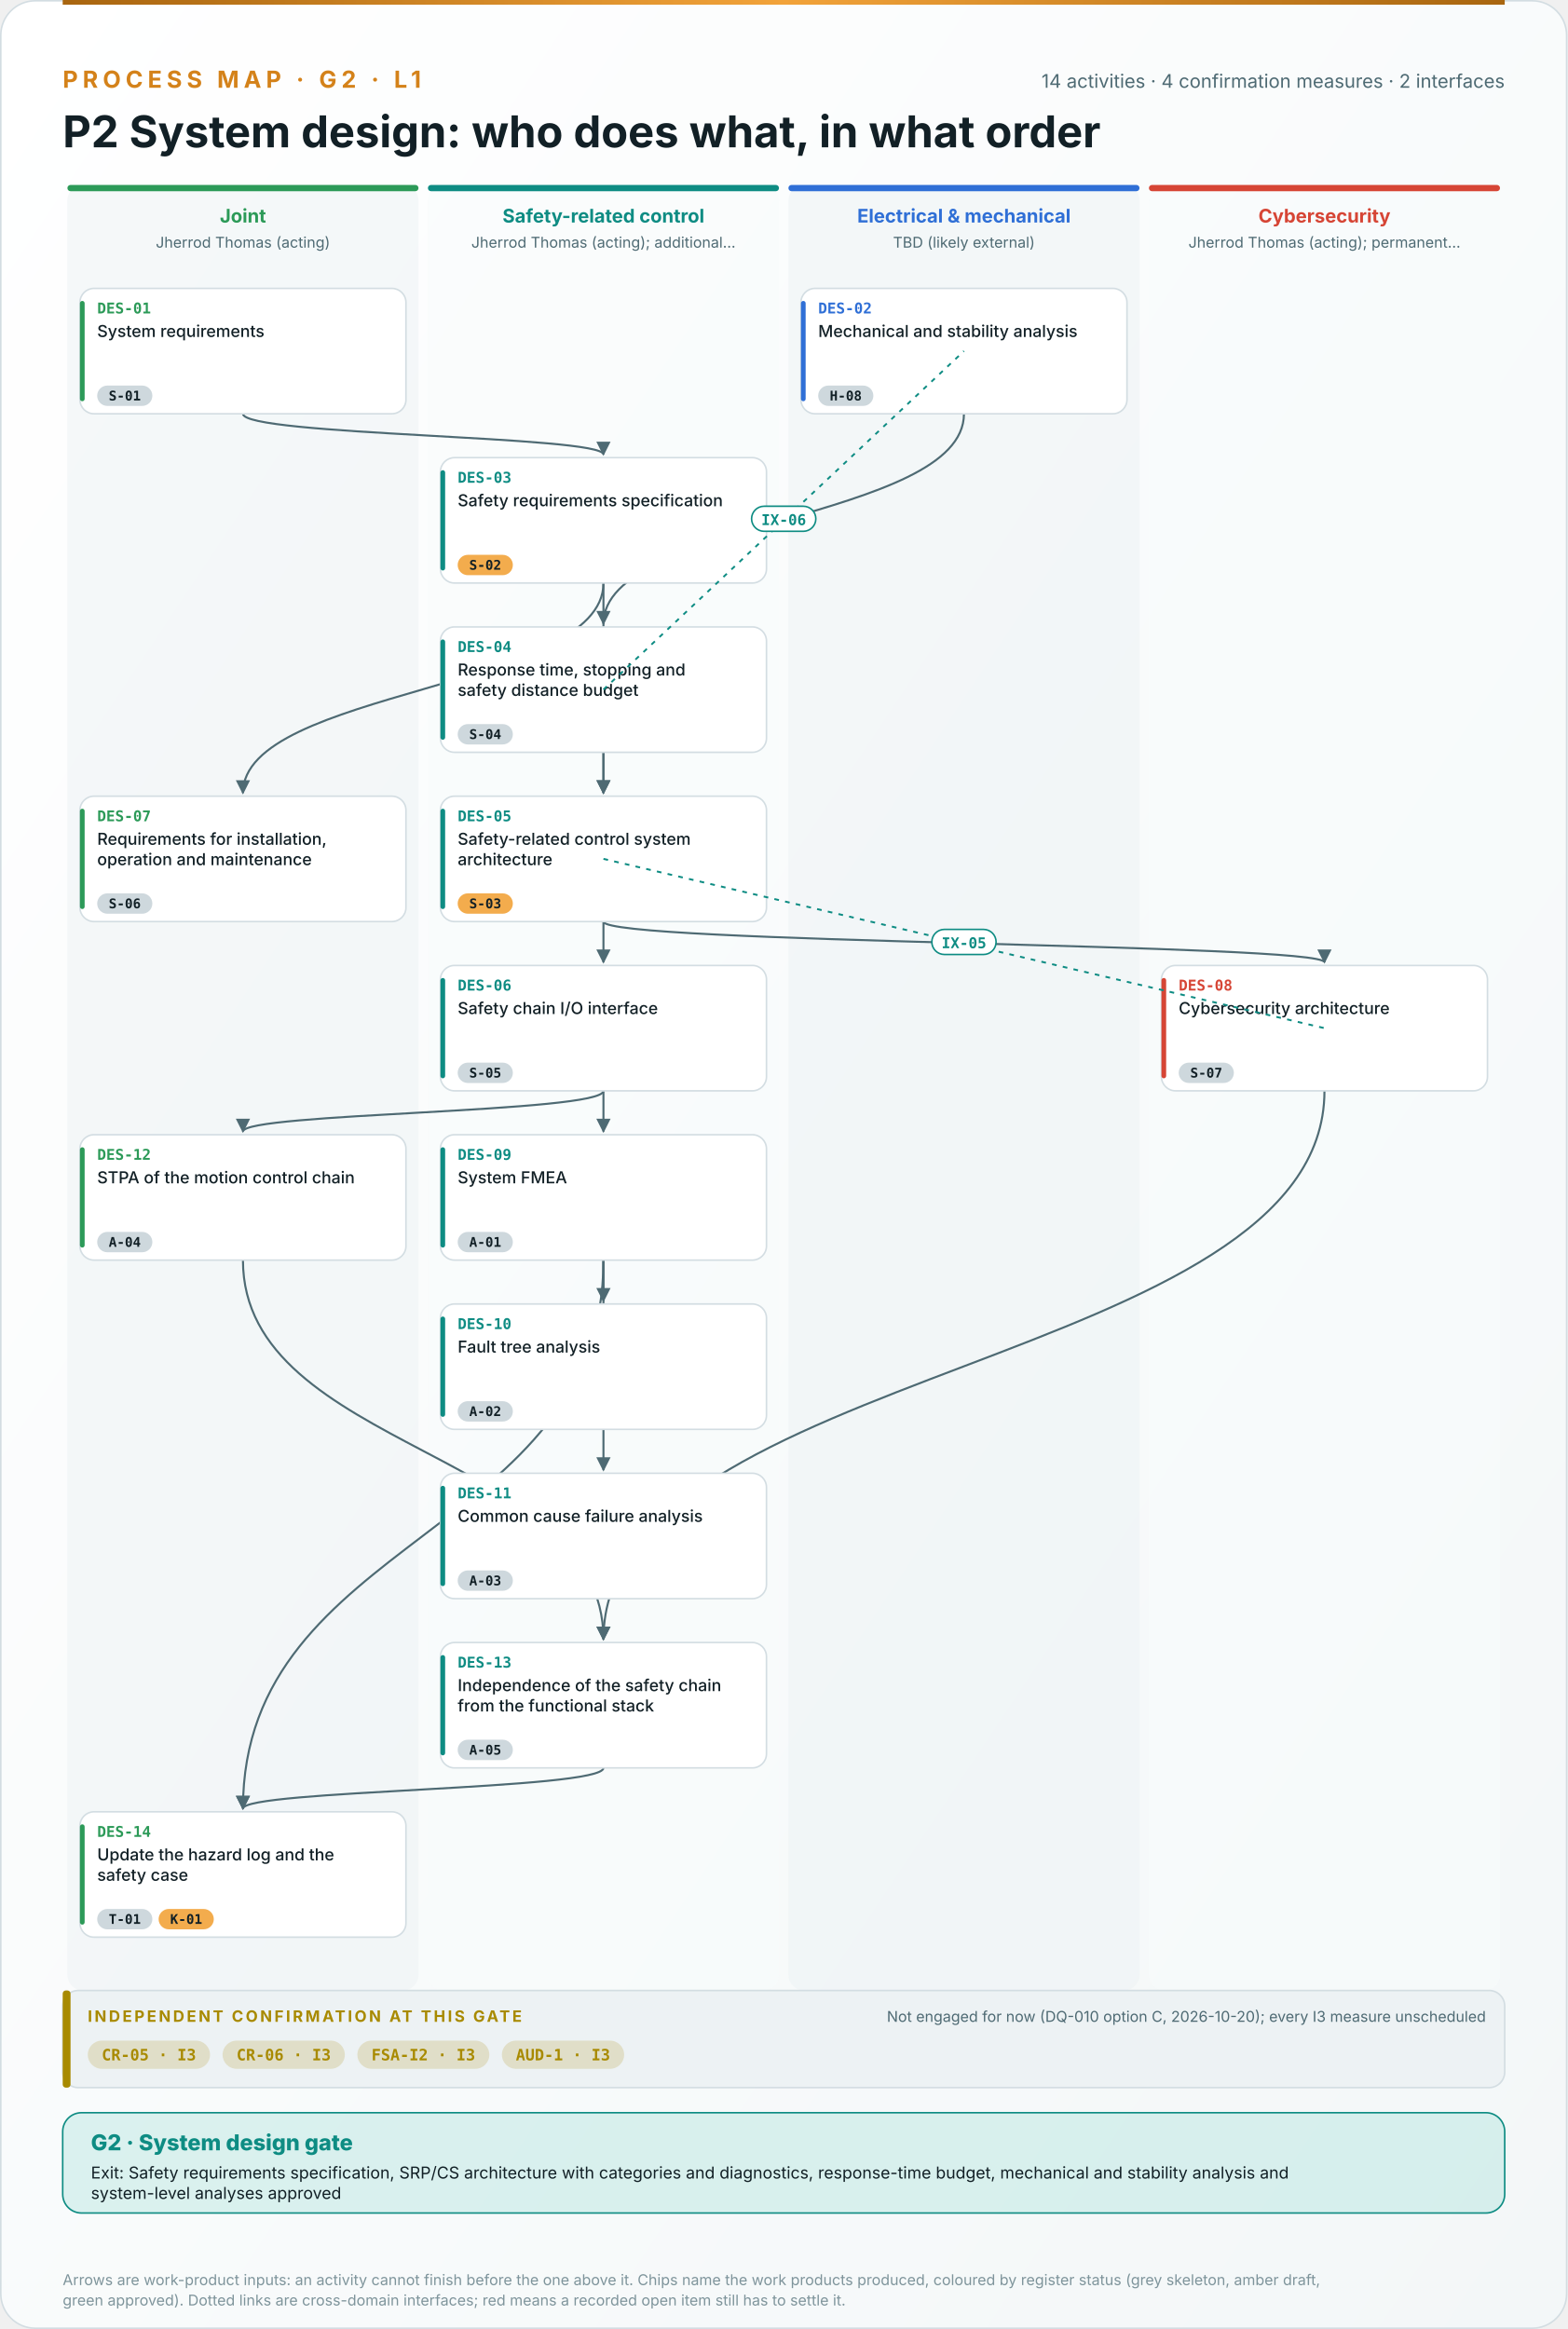
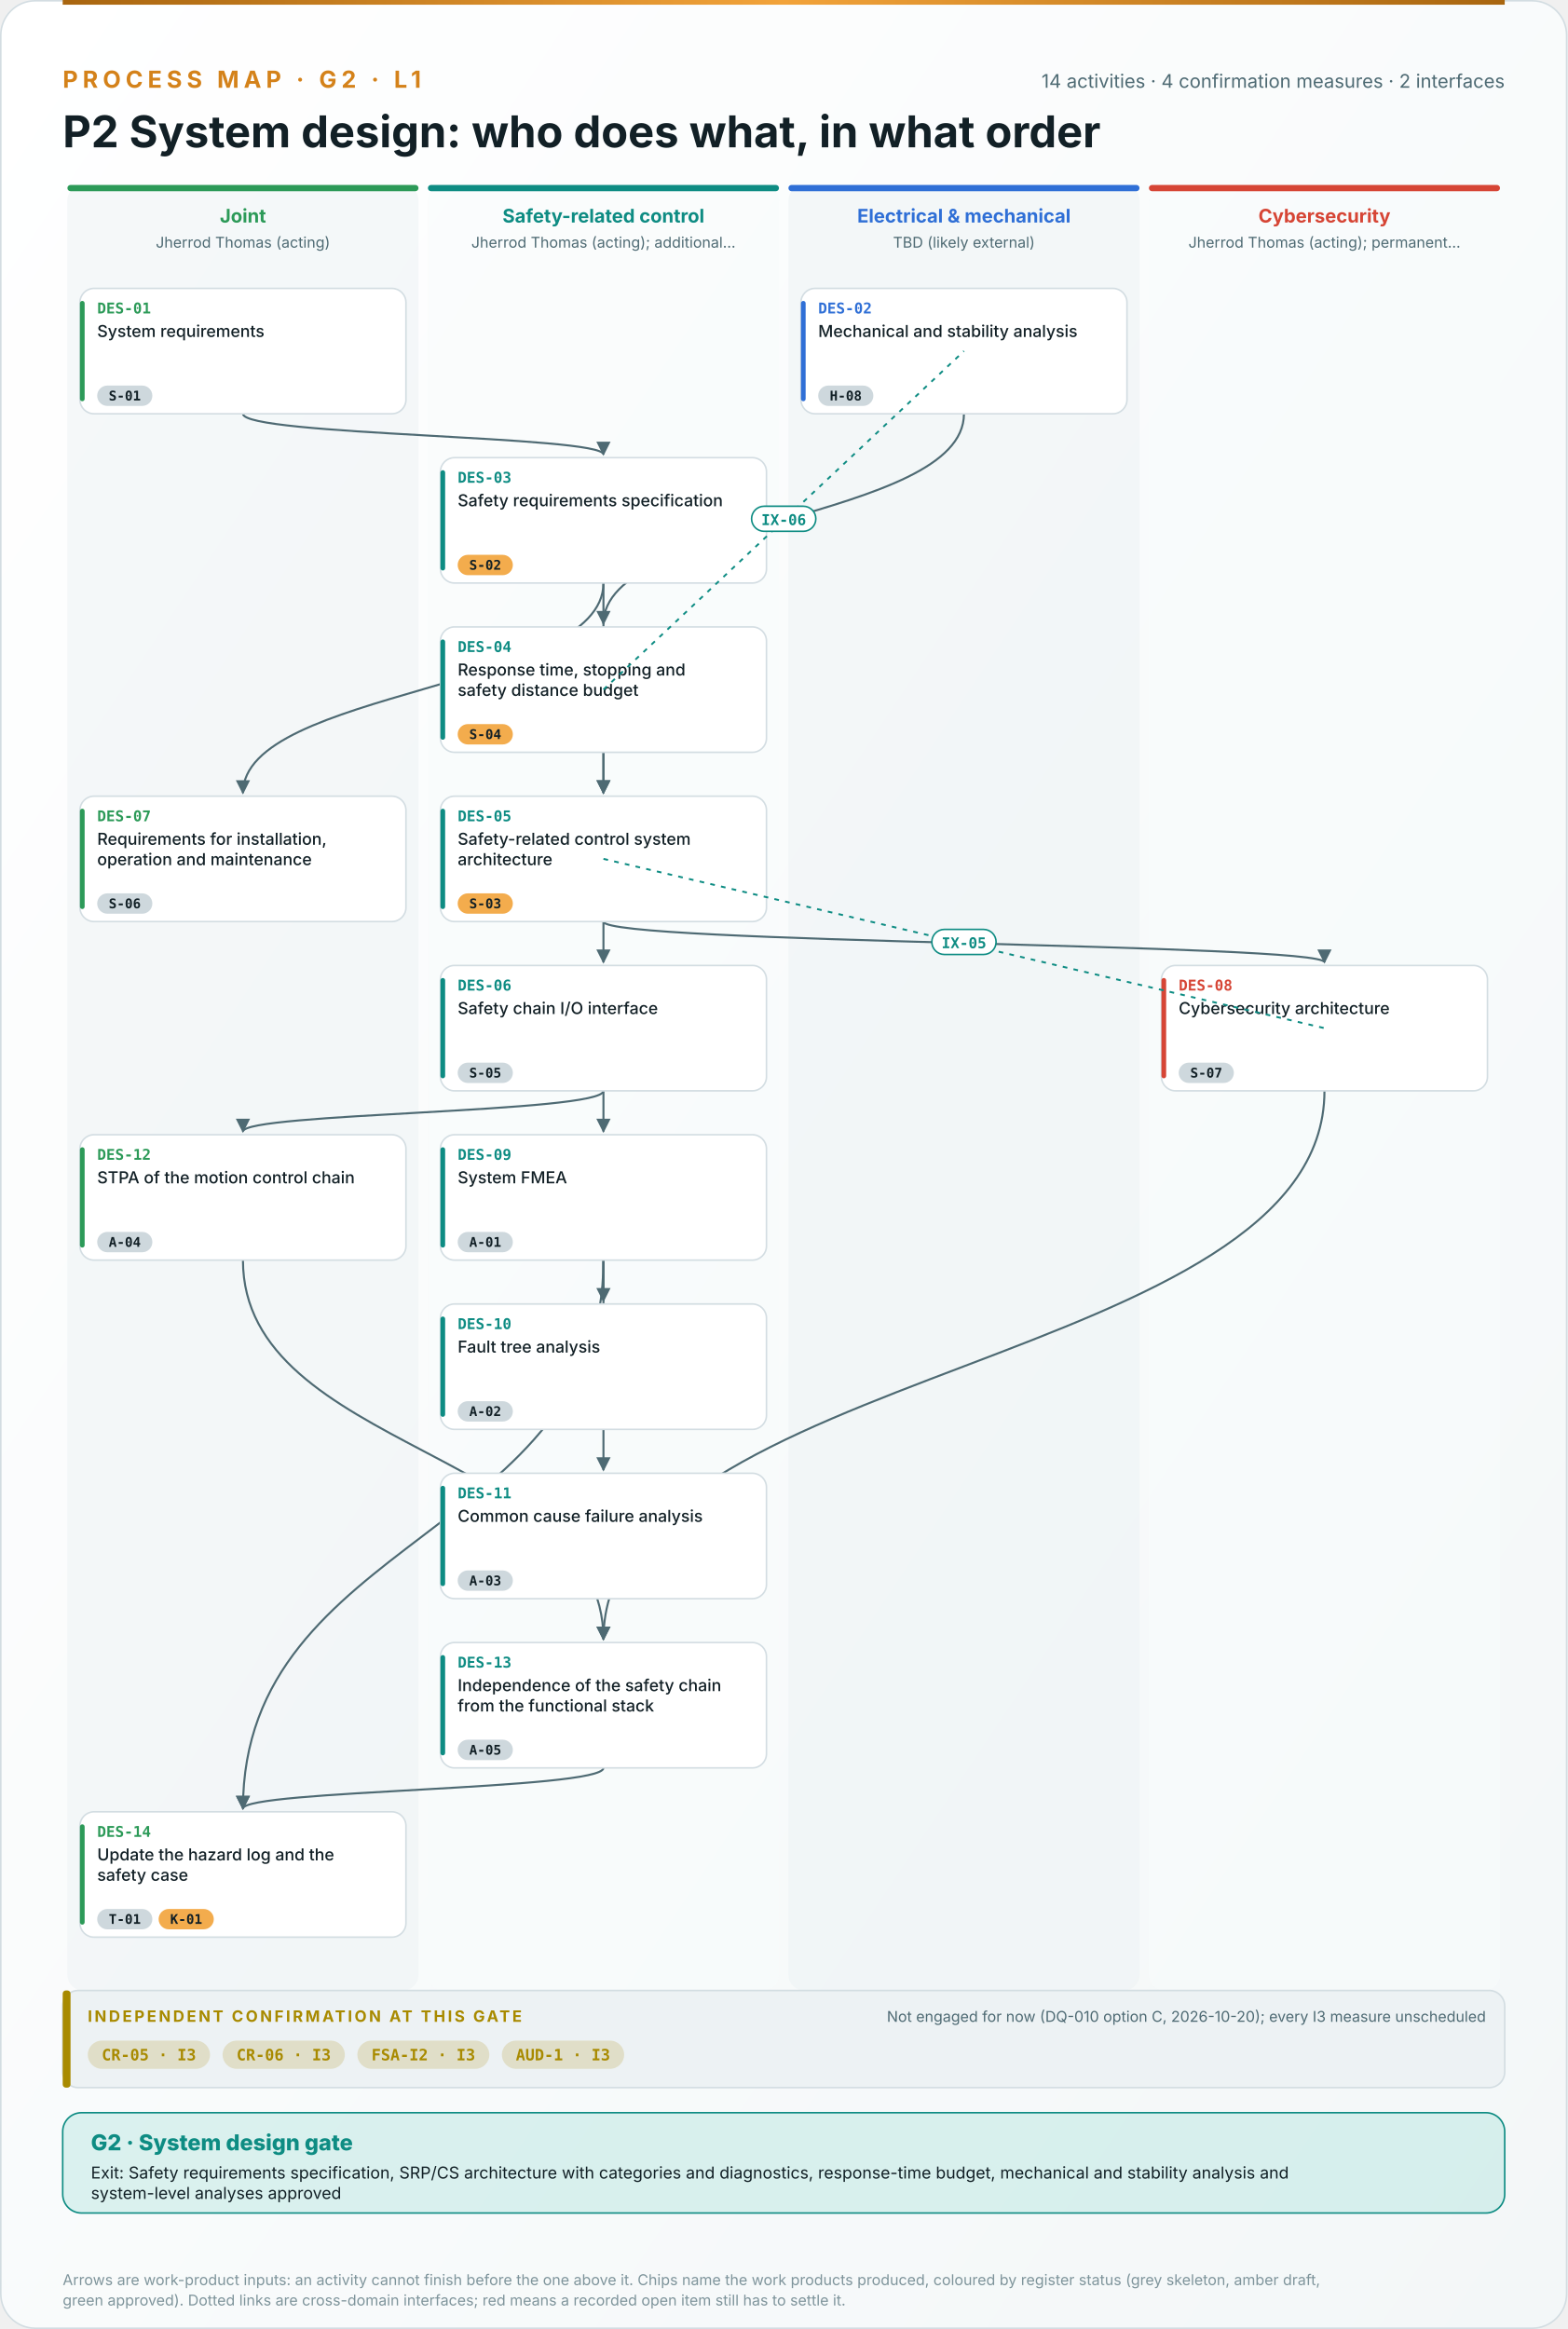
<svg xmlns="http://www.w3.org/2000/svg" width="1000" height="1486" viewBox="0 0 1000 1486" role="img" aria-labelledby="p2-t p2-d">
  <defs>
    <linearGradient id="p2-bg" x1="0" y1="0" x2="1" y2="1">
      <stop offset="0" stop-color="#FFFFFF" />
      <stop offset="1" stop-color="#F3F7F8" />
    </linearGradient>
    <linearGradient id="p2-amber" x1="0" y1="0" x2="1" y2="0">
      <stop offset="0" stop-color="#A8650F" />
      <stop offset="0.5" stop-color="#F2A33A" />
      <stop offset="1" stop-color="#A8650F" />
    </linearGradient>
    <marker id="p2-arrow" viewBox="0 0 10 10" refX="9" refY="5" markerWidth="7" markerHeight="7" orient="auto-start-reverse">
      <path d="M0,0 L10,5 L0,10 z" fill="#4E6A73" />
    </marker>
    <marker id="p2-arrow-amber" viewBox="0 0 10 10" refX="9" refY="5" markerWidth="7" markerHeight="7" orient="auto-start-reverse">
      <path d="M0,0 L10,5 L0,10 z" fill="#D4821A" />
    </marker>
  </defs>
  <rect x="0.5" y="0.5" width="999" height="1485" rx="22" fill="url(#p2-bg)" stroke="#D3DDE2" />
  <rect x="40" y="0" width="920" height="3" fill="url(#p2-amber)" />
  <text x="40" y="56" font-family="Inter, 'Segoe UI', 'Helvetica Neue', Helvetica, Arial, sans-serif" font-size="15" font-weight="700" fill="#D4821A" text-anchor="start" letter-spacing="3">PROCESS MAP · G2 · L1</text>
  <text x="40" y="94" font-family="Inter, 'Segoe UI', 'Helvetica Neue', Helvetica, Arial, sans-serif" font-size="28" font-weight="700" fill="#122026" text-anchor="start">P2 System design: who does what, in what order</text>
  <text x="960" y="56" font-family="Inter, 'Segoe UI', 'Helvetica Neue', Helvetica, Arial, sans-serif" font-size="12" font-weight="400" fill="#4E6A73" text-anchor="end">14 activities · 4 confirmation measures · 2 interfaces</text>
  <rect x="43" y="118" width="224" height="1152" rx="10" fill="#EDF2F4" fill-opacity="0.55" />
  <rect x="43" y="118" width="224" height="4" rx="2" fill="#2C9A58" />
  <text x="155" y="142" font-family="Inter, 'Segoe UI', 'Helvetica Neue', Helvetica, Arial, sans-serif" font-size="12" font-weight="700" fill="#2C9A58" text-anchor="middle">Joint</text>
  <text x="155" y="158" font-family="Inter, 'Segoe UI', 'Helvetica Neue', Helvetica, Arial, sans-serif" font-size="9.5" font-weight="400" fill="#4E6A73" text-anchor="middle">Jherrod Thomas (acting)</text>
  <rect x="273" y="118" width="224" height="1152" rx="10" fill="#F7FAFB" fill-opacity="0.55" />
  <rect x="273" y="118" width="224" height="4" rx="2" fill="#0E8C83" />
  <text x="385" y="142" font-family="Inter, 'Segoe UI', 'Helvetica Neue', Helvetica, Arial, sans-serif" font-size="12" font-weight="700" fill="#0E8C83" text-anchor="middle">Safety-related control</text>
  <text x="385" y="158" font-family="Inter, 'Segoe UI', 'Helvetica Neue', Helvetica, Arial, sans-serif" font-size="9.5" font-weight="400" fill="#4E6A73" text-anchor="middle">Jherrod Thomas (acting); additional…</text>
  <rect x="503" y="118" width="224" height="1152" rx="10" fill="#EDF2F4" fill-opacity="0.55" />
  <rect x="503" y="118" width="224" height="4" rx="2" fill="#2F6FD6" />
  <text x="615" y="142" font-family="Inter, 'Segoe UI', 'Helvetica Neue', Helvetica, Arial, sans-serif" font-size="12" font-weight="700" fill="#2F6FD6" text-anchor="middle">Electrical &amp; mechanical</text>
  <text x="615" y="158" font-family="Inter, 'Segoe UI', 'Helvetica Neue', Helvetica, Arial, sans-serif" font-size="9.5" font-weight="400" fill="#4E6A73" text-anchor="middle">TBD (likely external)</text>
  <rect x="733" y="118" width="224" height="1152" rx="10" fill="#F7FAFB" fill-opacity="0.55" />
  <rect x="733" y="118" width="224" height="4" rx="2" fill="#D64535" />
  <text x="845" y="142" font-family="Inter, 'Segoe UI', 'Helvetica Neue', Helvetica, Arial, sans-serif" font-size="12" font-weight="700" fill="#D64535" text-anchor="middle">Cybersecurity</text>
  <text x="845" y="158" font-family="Inter, 'Segoe UI', 'Helvetica Neue', Helvetica, Arial, sans-serif" font-size="9.5" font-weight="400" fill="#4E6A73" text-anchor="middle">Jherrod Thomas (acting); permanent…</text>
  <path d="M155.0,264.0 C155.0,278.0 385.0,278.0 385.0,290.0" fill="none" stroke="#4E6A73" stroke-width="1.3" marker-end="url(#p2-arrow)" />
  <path d="M615.0,264.0 C615.0,332.0 385.0,332.0 385.0,398.0" fill="none" stroke="#4E6A73" stroke-width="1.3" marker-end="url(#p2-arrow)" />
  <path d="M385.0,372.0 L385.0,506.0" fill="none" stroke="#4E6A73" stroke-width="1.3" marker-end="url(#p2-arrow)" />
  <path d="M385.0,480.0 L385.0,506.0" fill="none" stroke="#4E6A73" stroke-width="1.3" marker-end="url(#p2-arrow)" />
  <path d="M385.0,588.0 L385.0,614.0" fill="none" stroke="#4E6A73" stroke-width="1.3" marker-end="url(#p2-arrow)" />
  <path d="M385.0,372.0 C385.0,440.0 155.0,440.0 155.0,506.0" fill="none" stroke="#4E6A73" stroke-width="1.3" marker-end="url(#p2-arrow)" />
  <path d="M385.0,588.0 C385.0,602.0 845.0,602.0 845.0,614.0" fill="none" stroke="#4E6A73" stroke-width="1.3" marker-end="url(#p2-arrow)" />
  <path d="M385.0,696.0 L385.0,722.0" fill="none" stroke="#4E6A73" stroke-width="1.3" marker-end="url(#p2-arrow)" />
  <path d="M385.0,804.0 L385.0,830.0" fill="none" stroke="#4E6A73" stroke-width="1.3" marker-end="url(#p2-arrow)" />
  <path d="M385.0,804.0 L385.0,938.0" fill="none" stroke="#4E6A73" stroke-width="1.3" marker-end="url(#p2-arrow)" />
  <path d="M385.0,696.0 C385.0,710.0 155.0,710.0 155.0,722.0" fill="none" stroke="#4E6A73" stroke-width="1.3" marker-end="url(#p2-arrow)" />
  <path d="M845.0,696.0 C845.0,872.0 385.0,872.0 385.0,1046.0" fill="none" stroke="#4E6A73" stroke-width="1.3" marker-end="url(#p2-arrow)" />
  <path d="M155.0,804.0 C155.0,926.0 385.0,926.0 385.0,1046.0" fill="none" stroke="#4E6A73" stroke-width="1.3" marker-end="url(#p2-arrow)" />
  <path d="M385.0,804.0 C385.0,980.0 155.0,980.0 155.0,1154.0" fill="none" stroke="#4E6A73" stroke-width="1.3" marker-end="url(#p2-arrow)" />
  <path d="M385.0,1128.0 C385.0,1142.0 155.0,1142.0 155.0,1154.0" fill="none" stroke="#4E6A73" stroke-width="1.3" marker-end="url(#p2-arrow)" />
  <rect x="51" y="184" width="208" height="80" rx="9" fill="#FFFFFF" stroke="#D3DDE2" stroke-width="1" />
  <rect x="51" y="192" width="3" height="64" rx="1.5" fill="#2C9A58" />
  <text x="62" y="200" font-family="'JetBrains Mono', 'SFMono-Regular', Menlo, Consolas, monospace" font-size="9.5" font-weight="700" fill="#2C9A58" text-anchor="start">DES-01</text>
  <text x="62" y="215" font-family="Inter, 'Segoe UI', 'Helvetica Neue', Helvetica, Arial, sans-serif" font-size="10.5" font-weight="500" fill="#122026" text-anchor="start">System requirements</text>
  <rect x="62" y="246" width="35.2" height="13" rx="6.5" fill="#C9D4D9" fill-opacity="0.9" />
  <text x="79.6" y="255.5" font-family="'JetBrains Mono', 'SFMono-Regular', Menlo, Consolas, monospace" font-size="8.5" font-weight="700" fill="#122026" text-anchor="middle">S-01</text>
  <rect x="511" y="184" width="208" height="80" rx="9" fill="#FFFFFF" stroke="#D3DDE2" stroke-width="1" />
  <rect x="511" y="192" width="3" height="64" rx="1.5" fill="#2F6FD6" />
  <text x="522" y="200" font-family="'JetBrains Mono', 'SFMono-Regular', Menlo, Consolas, monospace" font-size="9.5" font-weight="700" fill="#2F6FD6" text-anchor="start">DES-02</text>
  <text x="522" y="215" font-family="Inter, 'Segoe UI', 'Helvetica Neue', Helvetica, Arial, sans-serif" font-size="10.5" font-weight="500" fill="#122026" text-anchor="start">Mechanical and stability analysis</text>
  <rect x="522" y="246" width="35.2" height="13" rx="6.5" fill="#C9D4D9" fill-opacity="0.9" />
  <text x="539.6" y="255.5" font-family="'JetBrains Mono', 'SFMono-Regular', Menlo, Consolas, monospace" font-size="8.5" font-weight="700" fill="#122026" text-anchor="middle">H-08</text>
  <rect x="281" y="292" width="208" height="80" rx="9" fill="#FFFFFF" stroke="#D3DDE2" stroke-width="1" />
  <rect x="281" y="300" width="3" height="64" rx="1.5" fill="#0E8C83" />
  <text x="292" y="308" font-family="'JetBrains Mono', 'SFMono-Regular', Menlo, Consolas, monospace" font-size="9.5" font-weight="700" fill="#0E8C83" text-anchor="start">DES-03</text>
  <text x="292" y="323" font-family="Inter, 'Segoe UI', 'Helvetica Neue', Helvetica, Arial, sans-serif" font-size="10.5" font-weight="500" fill="#122026" text-anchor="start">Safety requirements specification</text>
  <rect x="292" y="354" width="35.2" height="13" rx="6.5" fill="#F2A33A" fill-opacity="0.9" />
  <text x="309.6" y="363.5" font-family="'JetBrains Mono', 'SFMono-Regular', Menlo, Consolas, monospace" font-size="8.5" font-weight="700" fill="#122026" text-anchor="middle">S-02</text>
  <rect x="281" y="400" width="208" height="80" rx="9" fill="#FFFFFF" stroke="#D3DDE2" stroke-width="1" />
  <rect x="281" y="408" width="3" height="64" rx="1.5" fill="#0E8C83" />
  <text x="292" y="416" font-family="'JetBrains Mono', 'SFMono-Regular', Menlo, Consolas, monospace" font-size="9.5" font-weight="700" fill="#0E8C83" text-anchor="start">DES-04</text>
  <text x="292" y="431" font-family="Inter, 'Segoe UI', 'Helvetica Neue', Helvetica, Arial, sans-serif" font-size="10.5" font-weight="500" fill="#122026" text-anchor="start">Response time, stopping and</text>
  <text x="292" y="444" font-family="Inter, 'Segoe UI', 'Helvetica Neue', Helvetica, Arial, sans-serif" font-size="10.5" font-weight="500" fill="#122026" text-anchor="start">safety distance budget</text>
-   <rect x="292" y="462" width="35.2" height="13" rx="6.5" fill="#C9D4D9" fill-opacity="0.9" />
+   <rect x="292" y="462" width="35.2" height="13" rx="6.5" fill="#F2A33A" fill-opacity="0.9" />
  <text x="309.6" y="471.5" font-family="'JetBrains Mono', 'SFMono-Regular', Menlo, Consolas, monospace" font-size="8.5" font-weight="700" fill="#122026" text-anchor="middle">S-04</text>
  <rect x="281" y="508" width="208" height="80" rx="9" fill="#FFFFFF" stroke="#D3DDE2" stroke-width="1" />
  <rect x="281" y="516" width="3" height="64" rx="1.5" fill="#0E8C83" />
  <text x="292" y="524" font-family="'JetBrains Mono', 'SFMono-Regular', Menlo, Consolas, monospace" font-size="9.5" font-weight="700" fill="#0E8C83" text-anchor="start">DES-05</text>
  <text x="292" y="539" font-family="Inter, 'Segoe UI', 'Helvetica Neue', Helvetica, Arial, sans-serif" font-size="10.5" font-weight="500" fill="#122026" text-anchor="start">Safety-related control system</text>
  <text x="292" y="552" font-family="Inter, 'Segoe UI', 'Helvetica Neue', Helvetica, Arial, sans-serif" font-size="10.5" font-weight="500" fill="#122026" text-anchor="start">architecture</text>
  <rect x="292" y="570" width="35.2" height="13" rx="6.5" fill="#F2A33A" fill-opacity="0.9" />
  <text x="309.6" y="579.5" font-family="'JetBrains Mono', 'SFMono-Regular', Menlo, Consolas, monospace" font-size="8.5" font-weight="700" fill="#122026" text-anchor="middle">S-03</text>
  <rect x="281" y="616" width="208" height="80" rx="9" fill="#FFFFFF" stroke="#D3DDE2" stroke-width="1" />
  <rect x="281" y="624" width="3" height="64" rx="1.5" fill="#0E8C83" />
  <text x="292" y="632" font-family="'JetBrains Mono', 'SFMono-Regular', Menlo, Consolas, monospace" font-size="9.5" font-weight="700" fill="#0E8C83" text-anchor="start">DES-06</text>
  <text x="292" y="647" font-family="Inter, 'Segoe UI', 'Helvetica Neue', Helvetica, Arial, sans-serif" font-size="10.5" font-weight="500" fill="#122026" text-anchor="start">Safety chain I/O interface</text>
  <rect x="292" y="678" width="35.2" height="13" rx="6.5" fill="#C9D4D9" fill-opacity="0.9" />
  <text x="309.6" y="687.5" font-family="'JetBrains Mono', 'SFMono-Regular', Menlo, Consolas, monospace" font-size="8.5" font-weight="700" fill="#122026" text-anchor="middle">S-05</text>
  <rect x="51" y="508" width="208" height="80" rx="9" fill="#FFFFFF" stroke="#D3DDE2" stroke-width="1" />
  <rect x="51" y="516" width="3" height="64" rx="1.5" fill="#2C9A58" />
  <text x="62" y="524" font-family="'JetBrains Mono', 'SFMono-Regular', Menlo, Consolas, monospace" font-size="9.5" font-weight="700" fill="#2C9A58" text-anchor="start">DES-07</text>
  <text x="62" y="539" font-family="Inter, 'Segoe UI', 'Helvetica Neue', Helvetica, Arial, sans-serif" font-size="10.5" font-weight="500" fill="#122026" text-anchor="start">Requirements for installation,</text>
  <text x="62" y="552" font-family="Inter, 'Segoe UI', 'Helvetica Neue', Helvetica, Arial, sans-serif" font-size="10.5" font-weight="500" fill="#122026" text-anchor="start">operation and maintenance</text>
  <rect x="62" y="570" width="35.2" height="13" rx="6.5" fill="#C9D4D9" fill-opacity="0.9" />
  <text x="79.6" y="579.5" font-family="'JetBrains Mono', 'SFMono-Regular', Menlo, Consolas, monospace" font-size="8.5" font-weight="700" fill="#122026" text-anchor="middle">S-06</text>
  <rect x="741" y="616" width="208" height="80" rx="9" fill="#FFFFFF" stroke="#D3DDE2" stroke-width="1" />
  <rect x="741" y="624" width="3" height="64" rx="1.5" fill="#D64535" />
  <text x="752" y="632" font-family="'JetBrains Mono', 'SFMono-Regular', Menlo, Consolas, monospace" font-size="9.5" font-weight="700" fill="#D64535" text-anchor="start">DES-08</text>
  <text x="752" y="647" font-family="Inter, 'Segoe UI', 'Helvetica Neue', Helvetica, Arial, sans-serif" font-size="10.5" font-weight="500" fill="#122026" text-anchor="start">Cybersecurity architecture</text>
  <rect x="752" y="678" width="35.2" height="13" rx="6.5" fill="#C9D4D9" fill-opacity="0.9" />
  <text x="769.6" y="687.5" font-family="'JetBrains Mono', 'SFMono-Regular', Menlo, Consolas, monospace" font-size="8.5" font-weight="700" fill="#122026" text-anchor="middle">S-07</text>
  <rect x="281" y="724" width="208" height="80" rx="9" fill="#FFFFFF" stroke="#D3DDE2" stroke-width="1" />
  <rect x="281" y="732" width="3" height="64" rx="1.5" fill="#0E8C83" />
  <text x="292" y="740" font-family="'JetBrains Mono', 'SFMono-Regular', Menlo, Consolas, monospace" font-size="9.5" font-weight="700" fill="#0E8C83" text-anchor="start">DES-09</text>
  <text x="292" y="755" font-family="Inter, 'Segoe UI', 'Helvetica Neue', Helvetica, Arial, sans-serif" font-size="10.5" font-weight="500" fill="#122026" text-anchor="start">System FMEA</text>
  <rect x="292" y="786" width="35.2" height="13" rx="6.5" fill="#C9D4D9" fill-opacity="0.9" />
  <text x="309.6" y="795.5" font-family="'JetBrains Mono', 'SFMono-Regular', Menlo, Consolas, monospace" font-size="8.5" font-weight="700" fill="#122026" text-anchor="middle">A-01</text>
  <rect x="281" y="832" width="208" height="80" rx="9" fill="#FFFFFF" stroke="#D3DDE2" stroke-width="1" />
  <rect x="281" y="840" width="3" height="64" rx="1.5" fill="#0E8C83" />
  <text x="292" y="848" font-family="'JetBrains Mono', 'SFMono-Regular', Menlo, Consolas, monospace" font-size="9.5" font-weight="700" fill="#0E8C83" text-anchor="start">DES-10</text>
  <text x="292" y="863" font-family="Inter, 'Segoe UI', 'Helvetica Neue', Helvetica, Arial, sans-serif" font-size="10.5" font-weight="500" fill="#122026" text-anchor="start">Fault tree analysis</text>
  <rect x="292" y="894" width="35.2" height="13" rx="6.5" fill="#C9D4D9" fill-opacity="0.9" />
  <text x="309.6" y="903.5" font-family="'JetBrains Mono', 'SFMono-Regular', Menlo, Consolas, monospace" font-size="8.5" font-weight="700" fill="#122026" text-anchor="middle">A-02</text>
  <rect x="281" y="940" width="208" height="80" rx="9" fill="#FFFFFF" stroke="#D3DDE2" stroke-width="1" />
  <rect x="281" y="948" width="3" height="64" rx="1.5" fill="#0E8C83" />
  <text x="292" y="956" font-family="'JetBrains Mono', 'SFMono-Regular', Menlo, Consolas, monospace" font-size="9.5" font-weight="700" fill="#0E8C83" text-anchor="start">DES-11</text>
  <text x="292" y="971" font-family="Inter, 'Segoe UI', 'Helvetica Neue', Helvetica, Arial, sans-serif" font-size="10.5" font-weight="500" fill="#122026" text-anchor="start">Common cause failure analysis</text>
  <rect x="292" y="1002" width="35.2" height="13" rx="6.5" fill="#C9D4D9" fill-opacity="0.9" />
  <text x="309.6" y="1011.5" font-family="'JetBrains Mono', 'SFMono-Regular', Menlo, Consolas, monospace" font-size="8.5" font-weight="700" fill="#122026" text-anchor="middle">A-03</text>
  <rect x="51" y="724" width="208" height="80" rx="9" fill="#FFFFFF" stroke="#D3DDE2" stroke-width="1" />
  <rect x="51" y="732" width="3" height="64" rx="1.5" fill="#2C9A58" />
  <text x="62" y="740" font-family="'JetBrains Mono', 'SFMono-Regular', Menlo, Consolas, monospace" font-size="9.5" font-weight="700" fill="#2C9A58" text-anchor="start">DES-12</text>
  <text x="62" y="755" font-family="Inter, 'Segoe UI', 'Helvetica Neue', Helvetica, Arial, sans-serif" font-size="10.5" font-weight="500" fill="#122026" text-anchor="start">STPA of the motion control chain</text>
  <rect x="62" y="786" width="35.2" height="13" rx="6.5" fill="#C9D4D9" fill-opacity="0.9" />
  <text x="79.6" y="795.5" font-family="'JetBrains Mono', 'SFMono-Regular', Menlo, Consolas, monospace" font-size="8.5" font-weight="700" fill="#122026" text-anchor="middle">A-04</text>
  <rect x="281" y="1048" width="208" height="80" rx="9" fill="#FFFFFF" stroke="#D3DDE2" stroke-width="1" />
  <rect x="281" y="1056" width="3" height="64" rx="1.5" fill="#0E8C83" />
  <text x="292" y="1064" font-family="'JetBrains Mono', 'SFMono-Regular', Menlo, Consolas, monospace" font-size="9.5" font-weight="700" fill="#0E8C83" text-anchor="start">DES-13</text>
  <text x="292" y="1079" font-family="Inter, 'Segoe UI', 'Helvetica Neue', Helvetica, Arial, sans-serif" font-size="10.5" font-weight="500" fill="#122026" text-anchor="start">Independence of the safety chain</text>
  <text x="292" y="1092" font-family="Inter, 'Segoe UI', 'Helvetica Neue', Helvetica, Arial, sans-serif" font-size="10.5" font-weight="500" fill="#122026" text-anchor="start">from the functional stack</text>
  <rect x="292" y="1110" width="35.2" height="13" rx="6.5" fill="#C9D4D9" fill-opacity="0.9" />
  <text x="309.6" y="1119.5" font-family="'JetBrains Mono', 'SFMono-Regular', Menlo, Consolas, monospace" font-size="8.5" font-weight="700" fill="#122026" text-anchor="middle">A-05</text>
  <rect x="51" y="1156" width="208" height="80" rx="9" fill="#FFFFFF" stroke="#D3DDE2" stroke-width="1" />
  <rect x="51" y="1164" width="3" height="64" rx="1.5" fill="#2C9A58" />
  <text x="62" y="1172" font-family="'JetBrains Mono', 'SFMono-Regular', Menlo, Consolas, monospace" font-size="9.5" font-weight="700" fill="#2C9A58" text-anchor="start">DES-14</text>
  <text x="62" y="1187" font-family="Inter, 'Segoe UI', 'Helvetica Neue', Helvetica, Arial, sans-serif" font-size="10.5" font-weight="500" fill="#122026" text-anchor="start">Update the hazard log and the</text>
  <text x="62" y="1200" font-family="Inter, 'Segoe UI', 'Helvetica Neue', Helvetica, Arial, sans-serif" font-size="10.5" font-weight="500" fill="#122026" text-anchor="start">safety case</text>
  <rect x="62" y="1218" width="35.2" height="13" rx="6.5" fill="#C9D4D9" fill-opacity="0.9" />
  <text x="79.6" y="1227.5" font-family="'JetBrains Mono', 'SFMono-Regular', Menlo, Consolas, monospace" font-size="8.5" font-weight="700" fill="#122026" text-anchor="middle">T-01</text>
  <rect x="101.2" y="1218" width="35.2" height="13" rx="6.5" fill="#F2A33A" fill-opacity="0.9" />
  <text x="118.8" y="1227.5" font-family="'JetBrains Mono', 'SFMono-Regular', Menlo, Consolas, monospace" font-size="8.5" font-weight="700" fill="#122026" text-anchor="middle">K-01</text>
  <path d="M385.0,548.0 L845.0,656.0" fill="none" stroke="#0E8C83" stroke-width="1.2" stroke-dasharray="3 4" />
  <rect x="594.5" y="593" width="41" height="16" rx="8" fill="#FFFFFF" stroke="#0E8C83" stroke-width="1" />
  <text x="615" y="605" font-family="'JetBrains Mono', 'SFMono-Regular', Menlo, Consolas, monospace" font-size="9.5" font-weight="700" fill="#0E8C83" text-anchor="middle">IX-05</text>
  <path d="M385.0,440.0 L615.0,224.0" fill="none" stroke="#0E8C83" stroke-width="1.2" stroke-dasharray="3 4" />
  <rect x="479.5" y="323" width="41" height="16" rx="8" fill="#FFFFFF" stroke="#0E8C83" stroke-width="1" />
  <text x="500" y="335" font-family="'JetBrains Mono', 'SFMono-Regular', Menlo, Consolas, monospace" font-size="9.5" font-weight="700" fill="#0E8C83" text-anchor="middle">IX-06</text>
  <rect x="40" y="1270" width="920" height="62" rx="10" fill="#EDF2F4" stroke="#D3DDE2" stroke-width="1" />
  <rect x="40" y="1270" width="5" height="62" rx="2" fill="#A88A00" />
  <text x="56" y="1290" font-family="Inter, 'Segoe UI', 'Helvetica Neue', Helvetica, Arial, sans-serif" font-size="10" font-weight="700" fill="#A88A00" text-anchor="start" letter-spacing="1.5">INDEPENDENT CONFIRMATION AT THIS GATE</text>
  <text x="948" y="1290" font-family="Inter, 'Segoe UI', 'Helvetica Neue', Helvetica, Arial, sans-serif" font-size="9.5" font-weight="400" fill="#4E6A73" text-anchor="end">Not engaged for now (DQ-010 option C, 2026-10-20); every I3 measure unscheduled</text>
  <rect x="56" y="1302" width="78" height="18" rx="9" fill="#A88A00" fill-opacity="0.18" />
  <text x="95" y="1314.6" font-family="'JetBrains Mono', 'SFMono-Regular', Menlo, Consolas, monospace" font-size="10" font-weight="700" fill="#A88A00" text-anchor="middle">CR-05 · I3</text>
  <rect x="142" y="1302" width="78" height="18" rx="9" fill="#A88A00" fill-opacity="0.18" />
  <text x="181" y="1314.6" font-family="'JetBrains Mono', 'SFMono-Regular', Menlo, Consolas, monospace" font-size="10" font-weight="700" fill="#A88A00" text-anchor="middle">CR-06 · I3</text>
  <rect x="228" y="1302" width="84.2" height="18" rx="9" fill="#A88A00" fill-opacity="0.18" />
  <text x="270.1" y="1314.6" font-family="'JetBrains Mono', 'SFMono-Regular', Menlo, Consolas, monospace" font-size="10" font-weight="700" fill="#A88A00" text-anchor="middle">FSA-I2 · I3</text>
  <rect x="320.2" y="1302" width="78" height="18" rx="9" fill="#A88A00" fill-opacity="0.18" />
  <text x="359.2" y="1314.6" font-family="'JetBrains Mono', 'SFMono-Regular', Menlo, Consolas, monospace" font-size="10" font-weight="700" fill="#A88A00" text-anchor="middle">AUD-1 · I3</text>
  <rect x="40" y="1348" width="920" height="64" rx="12" fill="#8FD8D1" fill-opacity="0.3" />
  <rect x="40" y="1348" width="920" height="64" rx="12" fill="none" stroke="#0E8C83" stroke-width="1" />
  <text x="58" y="1372" font-family="Inter, 'Segoe UI', 'Helvetica Neue', Helvetica, Arial, sans-serif" font-size="14" font-weight="800" fill="#0E8C83" text-anchor="start">G2 · System design gate</text>
  <text x="58" y="1390" font-family="Inter, 'Segoe UI', 'Helvetica Neue', Helvetica, Arial, sans-serif" font-size="10.5" font-weight="400" fill="#122026" text-anchor="start">Exit: Safety requirements specification, SRP/CS architecture with categories and diagnostics, response-time budget, mechanical and stability analysis and</text>
  <text x="58" y="1403" font-family="Inter, 'Segoe UI', 'Helvetica Neue', Helvetica, Arial, sans-serif" font-size="10.5" font-weight="400" fill="#122026" text-anchor="start">system-level analyses approved</text>
  <text x="40" y="1458" font-family="Inter, 'Segoe UI', 'Helvetica Neue', Helvetica, Arial, sans-serif" font-size="9.5" font-weight="400" fill="#7E949B" text-anchor="start">Arrows are work-product inputs: an activity cannot finish before the one above it. Chips name the work products produced, coloured by register status (grey skeleton, amber draft,</text>
  <text x="40" y="1471" font-family="Inter, 'Segoe UI', 'Helvetica Neue', Helvetica, Arial, sans-serif" font-size="9.5" font-weight="400" fill="#7E949B" text-anchor="start">green approved). Dotted links are cross-domain interfaces; red means a recorded open item still has to settle it.</text>
</svg>
